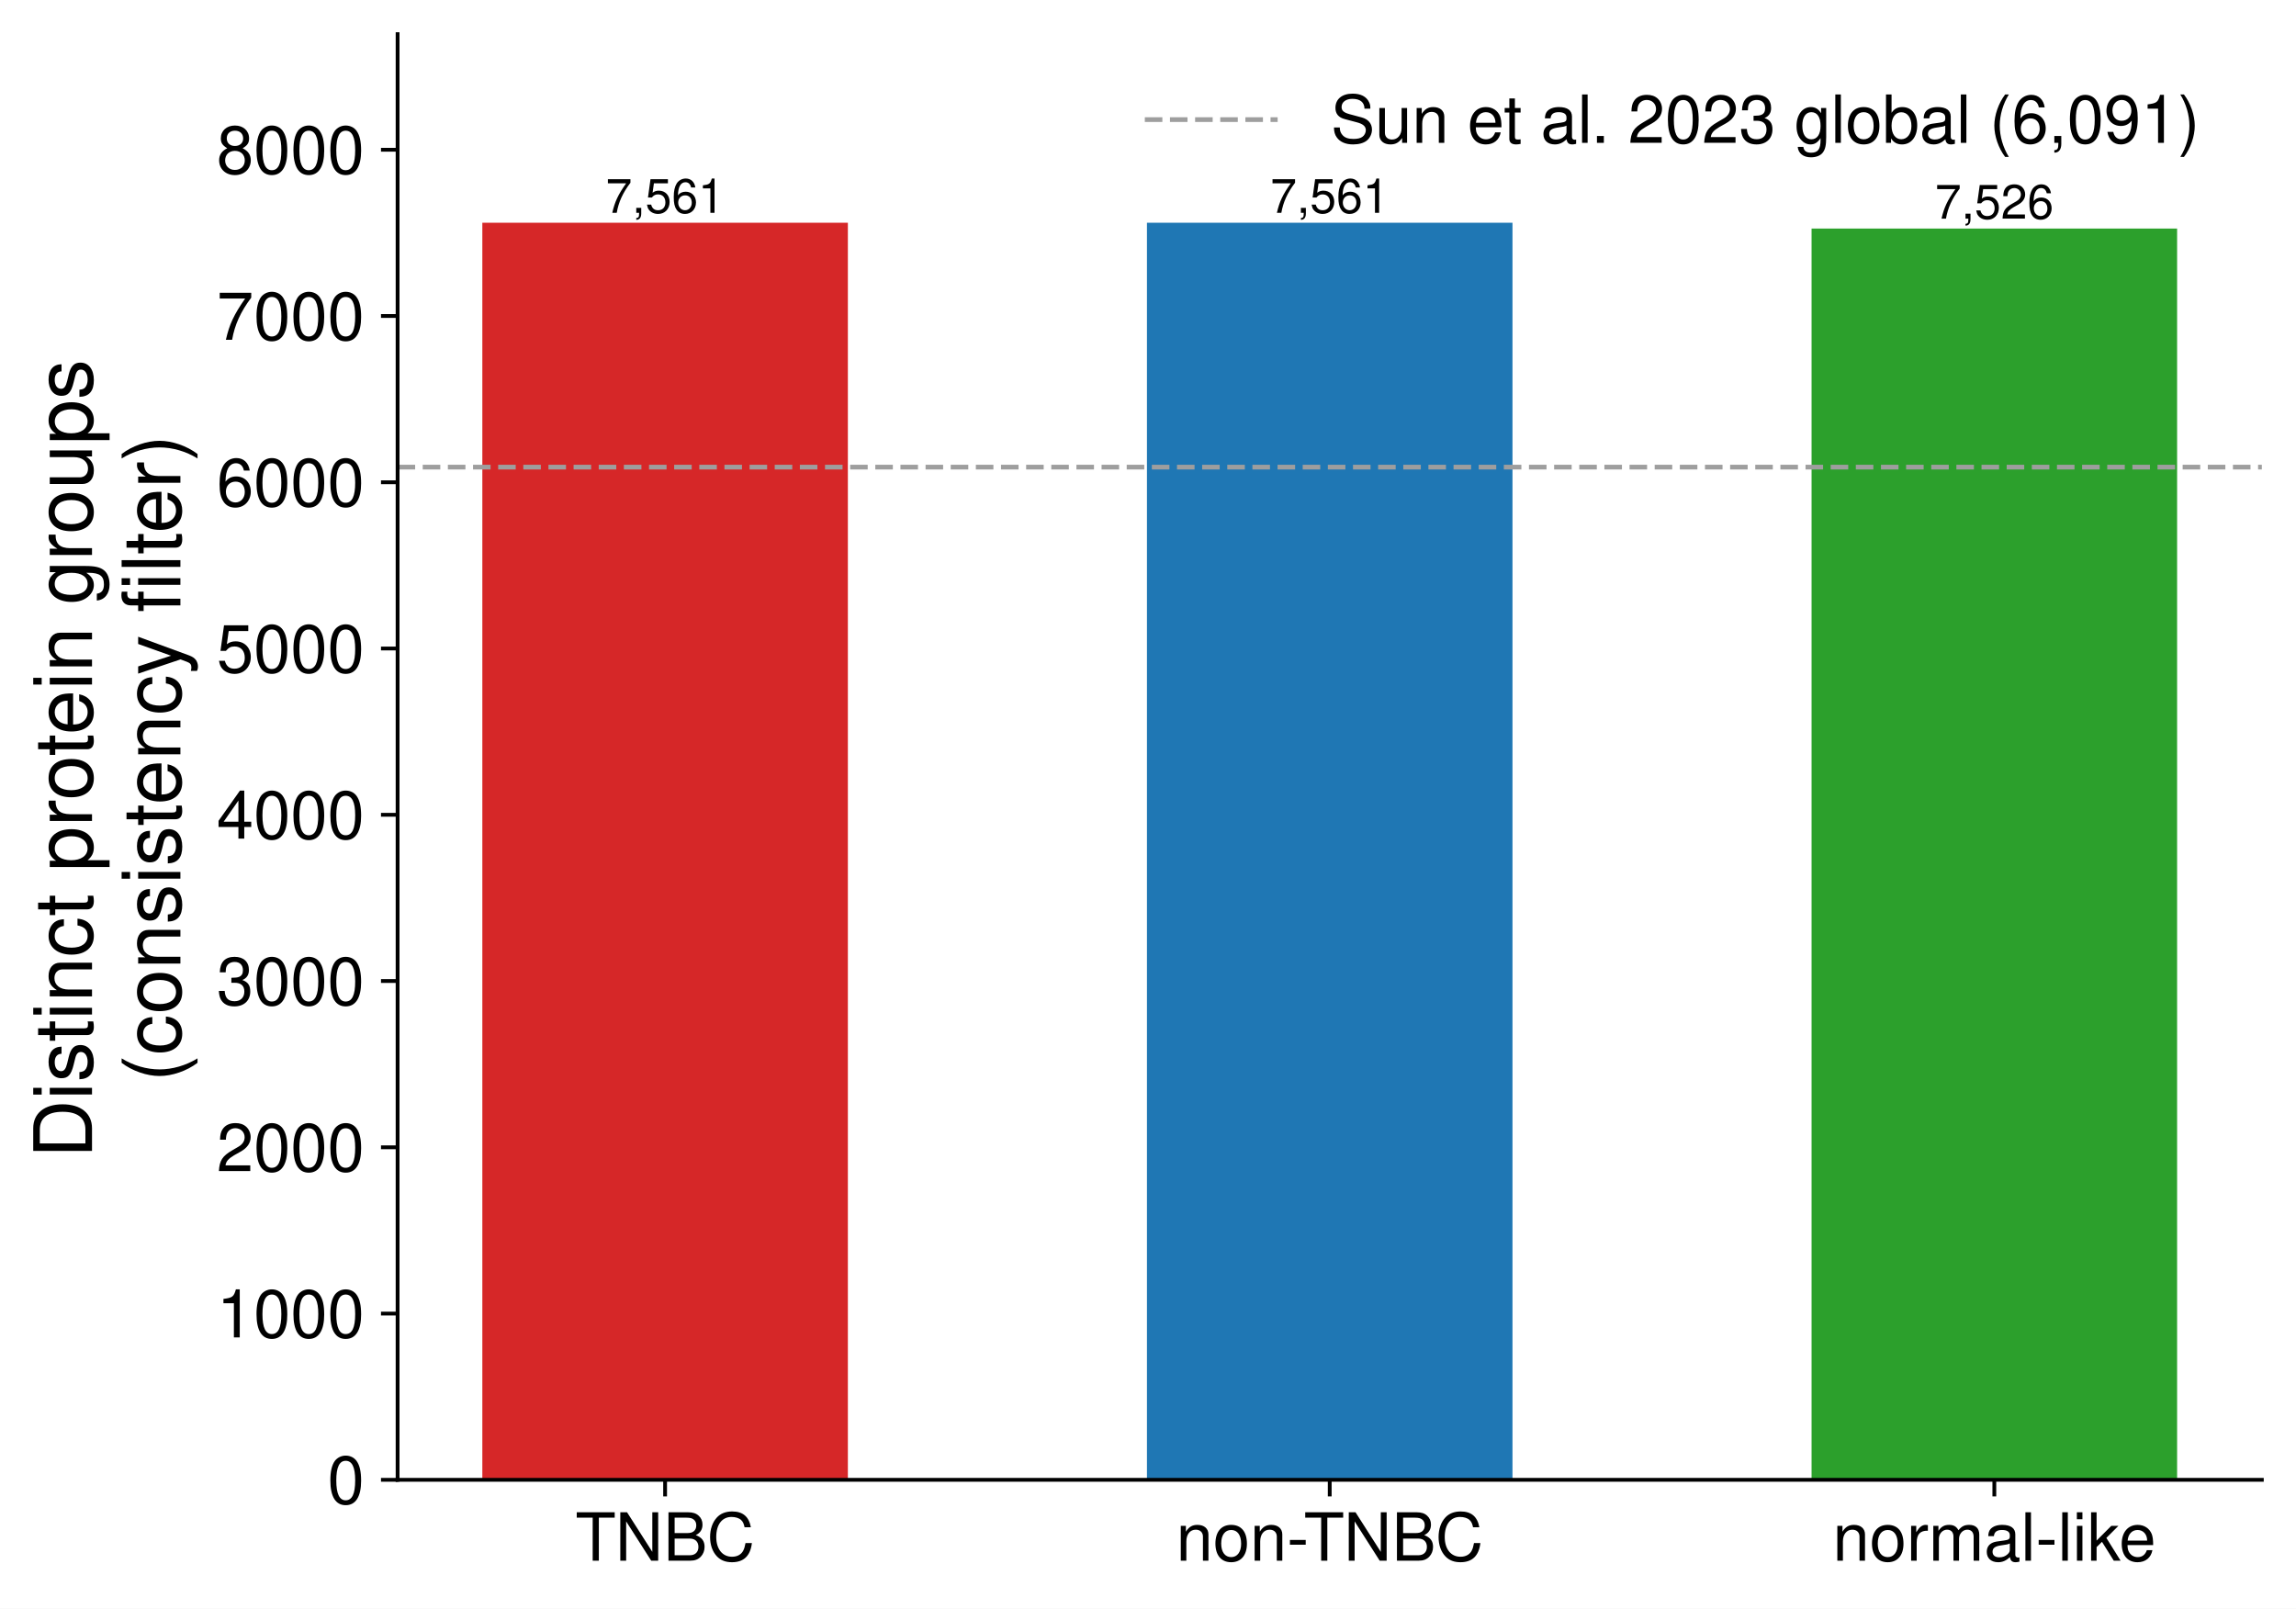
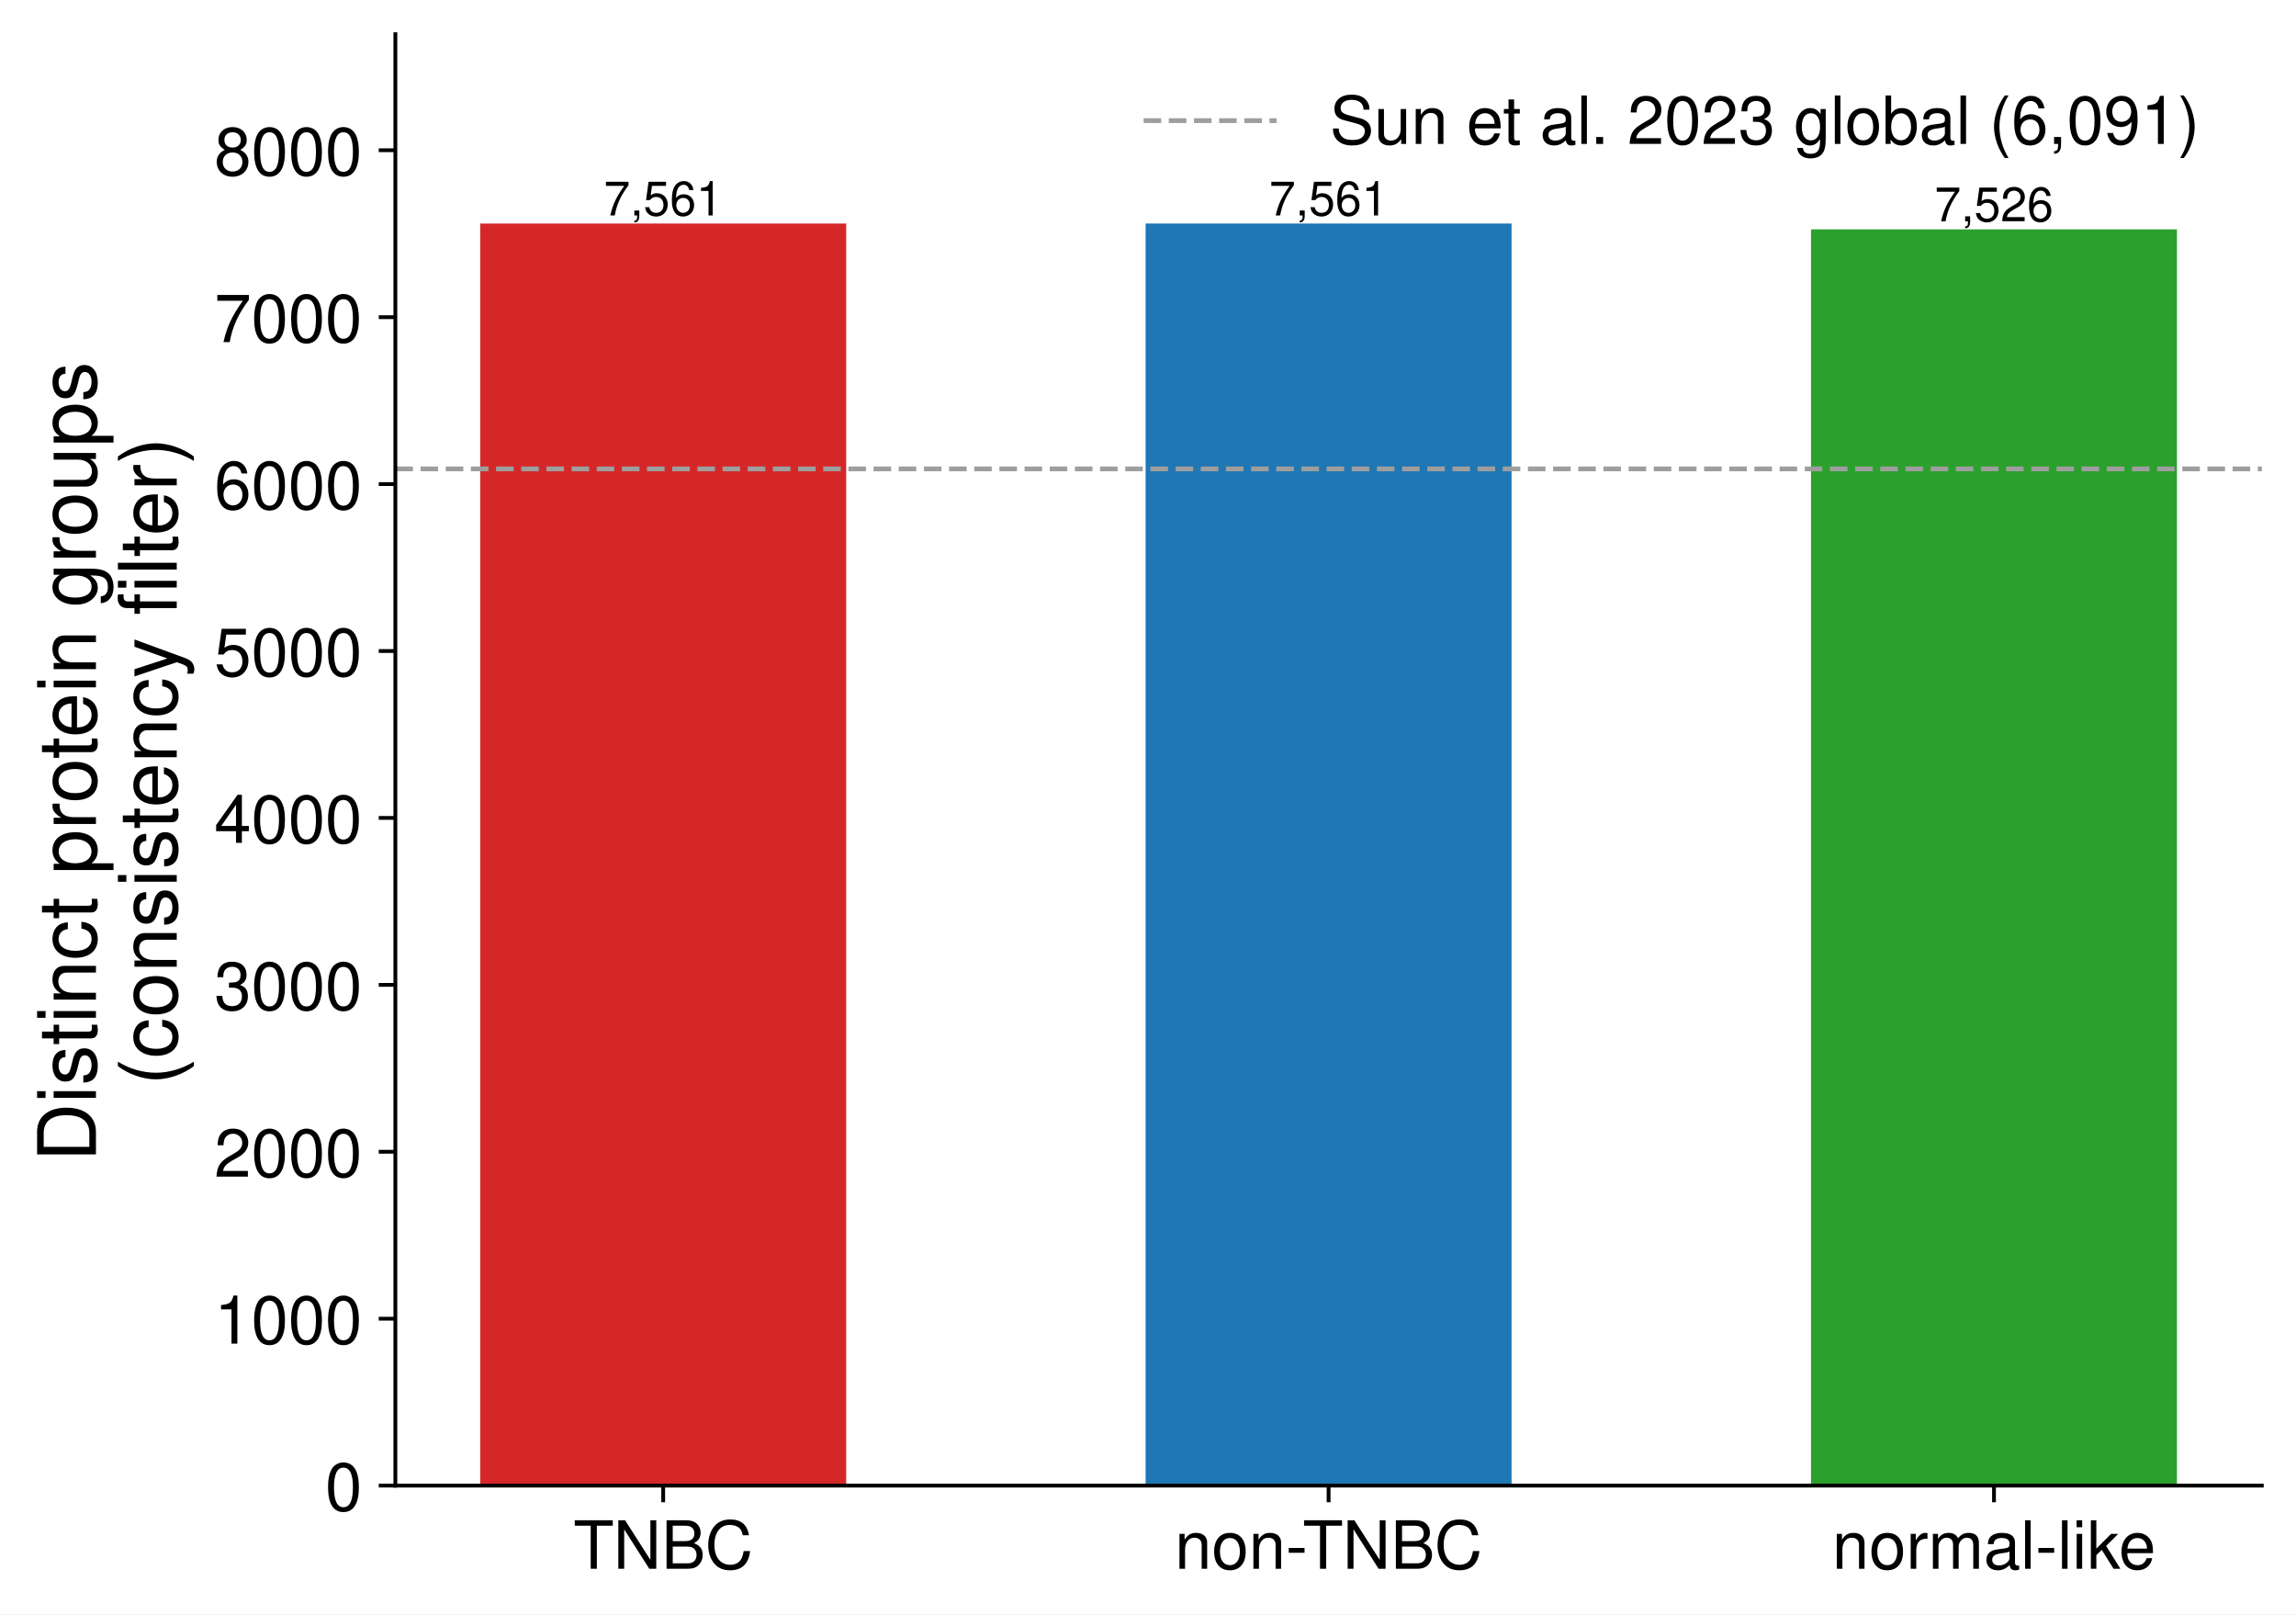
- <svg xmlns="http://www.w3.org/2000/svg" xmlns:xlink="http://www.w3.org/1999/xlink" width="484.007pt" height="339.121pt" viewBox="0 0 484.007 339.121" version="1.1">
+ <svg xmlns="http://www.w3.org/2000/svg" xmlns:xlink="http://www.w3.org/1999/xlink" width="483.507pt" height="339.84pt" viewBox="0 0 483.507 339.84" version="1.1">
  <defs>
    <style type="text/css">*{stroke-linejoin: round; stroke-linecap: butt}</style>
  </defs>
  <g id="figure_1">
    <g id="patch_1">
-       <path d="M 0 339.121  L 484.007 339.121  L 484.007 0  L 0 0  z " style="fill: #ffffff" />
+       <path d="M 0 339.84  L 483.507 339.84  L 483.507 0  L 0 0  z " style="fill: #ffffff" />
    </g>
    <g id="axes_1">
      <g id="patch_2">
-         <path d="M 83.815 311.96  L 476.807 311.96  L 476.807 7.2  L 83.815 7.2  z " style="fill: #ffffff" />
+         <path d="M 83.26 312.761  L 476.307 312.761  L 476.307 7.2  L 83.26 7.2  z " style="fill: #ffffff" />
      </g>
      <g id="patch_3">
-         <path d="M 101.678 311.96  L 178.735 311.96  L 178.735 46.951  L 101.678 46.951  z " clip-path="url(#pb4ead606c7)" style="fill: #d62728" />
+         <path d="M 101.125 312.761  L 178.193 312.761  L 178.193 47.056  L 101.125 47.056  z " clip-path="url(#p29b867bfbc)" style="fill: #d62728" />
      </g>
      <g id="patch_4">
-         <path d="M 241.782 311.96  L 318.839 311.96  L 318.839 46.951  L 241.782 46.951  z " clip-path="url(#pb4ead606c7)" style="fill: #1f77b4" />
+         <path d="M 241.249 312.761  L 318.317 312.761  L 318.317 47.056  L 241.249 47.056  z " clip-path="url(#p29b867bfbc)" style="fill: #1f77b4" />
      </g>
      <g id="patch_5">
-         <path d="M 381.886 311.96  L 458.943 311.96  L 458.943 48.178  L 381.886 48.178  z " clip-path="url(#pb4ead606c7)" style="fill: #2ca02c" />
+         <path d="M 381.373 312.761  L 458.441 312.761  L 458.441 48.286  L 381.373 48.286  z " clip-path="url(#p29b867bfbc)" style="fill: #2ca02c" />
      </g>
      <g id="matplotlib.axis_1">
        <g id="xtick_1">
          <g id="line2d_1">
            <defs>
-               <path id="m984051830e" d="M 0 0  L 0 3.5  " style="stroke: #000000; stroke-width: 0.8" />
+               <path id="mea467d4200" d="M 0 0  L 0 3.5  " style="stroke: #000000; stroke-width: 0.8" />
            </defs>
            <g>
-               <use xlink:href="#m984051830e" x="140.206" y="311.96" style="stroke: #000000; stroke-width: 0.8" />
+               <use xlink:href="#mea467d4200" x="139.659" y="312.761" style="stroke: #000000; stroke-width: 0.8" />
            </g>
          </g>
          <g id="text_1">
-             <text style="font-size: 14px; font-family: 'Helvetica', 'Arial', 'DejaVu Sans', sans-serif; text-anchor: middle" x="140.206" y="329.003" transform="rotate(-0 140.2065 329.0028)">TNBC</text>
+             <text style="font-size: 14px; font-family: 'Helvetica', 'Arial', 'DejaVu Sans', sans-serif; text-anchor: middle" x="139.659" y="330.261" transform="rotate(-0 139.6594 330.2611)">TNBC</text>
          </g>
        </g>
        <g id="xtick_2">
          <g id="line2d_2">
            <g>
-               <use xlink:href="#m984051830e" x="280.311" y="311.96" style="stroke: #000000; stroke-width: 0.8" />
+               <use xlink:href="#mea467d4200" x="279.783" y="312.761" style="stroke: #000000; stroke-width: 0.8" />
            </g>
          </g>
          <g id="text_2">
-             <text style="font-size: 14px; font-family: 'Helvetica', 'Arial', 'DejaVu Sans', sans-serif; text-anchor: middle" x="280.311" y="329.003" transform="rotate(-0 280.3106 329.0028)">non-TNBC</text>
+             <text style="font-size: 14px; font-family: 'Helvetica', 'Arial', 'DejaVu Sans', sans-serif; text-anchor: middle" x="279.783" y="330.261" transform="rotate(-0 279.7832 330.2611)">non-TNBC</text>
          </g>
        </g>
        <g id="xtick_3">
          <g id="line2d_3">
            <g>
-               <use xlink:href="#m984051830e" x="420.415" y="311.96" style="stroke: #000000; stroke-width: 0.8" />
+               <use xlink:href="#mea467d4200" x="419.907" y="312.761" style="stroke: #000000; stroke-width: 0.8" />
            </g>
          </g>
          <g id="text_3">
-             <text style="font-size: 14px; font-family: 'Helvetica', 'Arial', 'DejaVu Sans', sans-serif; text-anchor: middle" x="420.415" y="329.003" transform="rotate(-0 420.4147 329.0028)">normal-like</text>
+             <text style="font-size: 14px; font-family: 'Helvetica', 'Arial', 'DejaVu Sans', sans-serif; text-anchor: middle" x="419.907" y="330.261" transform="rotate(-0 419.907 330.2611)">normal-like</text>
          </g>
        </g>
      </g>
      <g id="matplotlib.axis_2">
        <g id="ytick_1">
          <g id="line2d_4">
            <defs>
-               <path id="mf5a48edd2f" d="M 0 0  L -3.5 0  " style="stroke: #000000; stroke-width: 0.8" />
+               <path id="m9f476317f5" d="M 0 0  L -3.5 0  " style="stroke: #000000; stroke-width: 0.8" />
            </defs>
            <g>
-               <use xlink:href="#mf5a48edd2f" x="83.815" y="311.96" style="stroke: #000000; stroke-width: 0.8" />
+               <use xlink:href="#m9f476317f5" x="83.26" y="312.761" style="stroke: #000000; stroke-width: 0.8" />
            </g>
          </g>
          <g id="text_4">
-             <text style="font-size: 14px; font-family: 'Helvetica', 'Arial', 'DejaVu Sans', sans-serif; text-anchor: end" x="76.815" y="316.981" transform="rotate(-0 76.81459 316.9814)">0</text>
+             <text style="font-size: 14px; font-family: 'Helvetica', 'Arial', 'DejaVu Sans', sans-serif; text-anchor: end" x="76.26" y="318.011" transform="rotate(-0 76.25957 318.0111)">0</text>
          </g>
        </g>
        <g id="ytick_2">
          <g id="line2d_5">
            <g>
-               <use xlink:href="#mf5a48edd2f" x="83.815" y="276.911" style="stroke: #000000; stroke-width: 0.8" />
+               <use xlink:href="#m9f476317f5" x="83.26" y="277.62" style="stroke: #000000; stroke-width: 0.8" />
            </g>
          </g>
          <g id="text_5">
-             <text style="font-size: 14px; font-family: 'Helvetica', 'Arial', 'DejaVu Sans', sans-serif; text-anchor: end" x="76.815" y="281.932" transform="rotate(-0 76.81459 281.932)">1000</text>
+             <text style="font-size: 14px; font-family: 'Helvetica', 'Arial', 'DejaVu Sans', sans-serif; text-anchor: end" x="76.26" y="282.87" transform="rotate(-0 76.25957 282.8695)">1000</text>
          </g>
        </g>
        <g id="ytick_3">
          <g id="line2d_6">
            <g>
-               <use xlink:href="#mf5a48edd2f" x="83.815" y="241.861" style="stroke: #000000; stroke-width: 0.8" />
+               <use xlink:href="#m9f476317f5" x="83.26" y="242.478" style="stroke: #000000; stroke-width: 0.8" />
            </g>
          </g>
          <g id="text_6">
-             <text style="font-size: 14px; font-family: 'Helvetica', 'Arial', 'DejaVu Sans', sans-serif; text-anchor: end" x="76.815" y="246.883" transform="rotate(-0 76.81459 246.8826)">2000</text>
+             <text style="font-size: 14px; font-family: 'Helvetica', 'Arial', 'DejaVu Sans', sans-serif; text-anchor: end" x="76.26" y="247.728" transform="rotate(-0 76.25957 247.728)">2000</text>
          </g>
        </g>
        <g id="ytick_4">
          <g id="line2d_7">
            <g>
-               <use xlink:href="#mf5a48edd2f" x="83.815" y="206.812" style="stroke: #000000; stroke-width: 0.8" />
+               <use xlink:href="#m9f476317f5" x="83.26" y="207.336" style="stroke: #000000; stroke-width: 0.8" />
            </g>
          </g>
          <g id="text_7">
-             <text style="font-size: 14px; font-family: 'Helvetica', 'Arial', 'DejaVu Sans', sans-serif; text-anchor: end" x="76.815" y="211.833" transform="rotate(-0 76.81459 211.8331)">3000</text>
+             <text style="font-size: 14px; font-family: 'Helvetica', 'Arial', 'DejaVu Sans', sans-serif; text-anchor: end" x="76.26" y="212.586" transform="rotate(-0 76.25957 212.5864)">3000</text>
          </g>
        </g>
        <g id="ytick_5">
          <g id="line2d_8">
            <g>
-               <use xlink:href="#mf5a48edd2f" x="83.815" y="171.762" style="stroke: #000000; stroke-width: 0.8" />
+               <use xlink:href="#m9f476317f5" x="83.26" y="172.195" style="stroke: #000000; stroke-width: 0.8" />
            </g>
          </g>
          <g id="text_8">
-             <text style="font-size: 14px; font-family: 'Helvetica', 'Arial', 'DejaVu Sans', sans-serif; text-anchor: end" x="76.815" y="176.784" transform="rotate(-0 76.81459 176.7837)">4000</text>
+             <text style="font-size: 14px; font-family: 'Helvetica', 'Arial', 'DejaVu Sans', sans-serif; text-anchor: end" x="76.26" y="177.445" transform="rotate(-0 76.25957 177.4449)">4000</text>
          </g>
        </g>
        <g id="ytick_6">
          <g id="line2d_9">
            <g>
-               <use xlink:href="#mf5a48edd2f" x="83.815" y="136.713" style="stroke: #000000; stroke-width: 0.8" />
+               <use xlink:href="#m9f476317f5" x="83.26" y="137.053" style="stroke: #000000; stroke-width: 0.8" />
            </g>
          </g>
          <g id="text_9">
-             <text style="font-size: 14px; font-family: 'Helvetica', 'Arial', 'DejaVu Sans', sans-serif; text-anchor: end" x="76.815" y="141.734" transform="rotate(-0 76.81459 141.7343)">5000</text>
+             <text style="font-size: 14px; font-family: 'Helvetica', 'Arial', 'DejaVu Sans', sans-serif; text-anchor: end" x="76.26" y="142.303" transform="rotate(-0 76.25957 142.3033)">5000</text>
          </g>
        </g>
        <g id="ytick_7">
          <g id="line2d_10">
            <g>
-               <use xlink:href="#mf5a48edd2f" x="83.815" y="101.663" style="stroke: #000000; stroke-width: 0.8" />
+               <use xlink:href="#m9f476317f5" x="83.26" y="101.912" style="stroke: #000000; stroke-width: 0.8" />
            </g>
          </g>
          <g id="text_10">
-             <text style="font-size: 14px; font-family: 'Helvetica', 'Arial', 'DejaVu Sans', sans-serif; text-anchor: end" x="76.815" y="106.685" transform="rotate(-0 76.81459 106.6849)">6000</text>
+             <text style="font-size: 14px; font-family: 'Helvetica', 'Arial', 'DejaVu Sans', sans-serif; text-anchor: end" x="76.26" y="107.162" transform="rotate(-0 76.25957 107.1618)">6000</text>
          </g>
        </g>
        <g id="ytick_8">
          <g id="line2d_11">
            <g>
-               <use xlink:href="#mf5a48edd2f" x="83.815" y="66.614" style="stroke: #000000; stroke-width: 0.8" />
+               <use xlink:href="#m9f476317f5" x="83.26" y="66.77" style="stroke: #000000; stroke-width: 0.8" />
            </g>
          </g>
          <g id="text_11">
-             <text style="font-size: 14px; font-family: 'Helvetica', 'Arial', 'DejaVu Sans', sans-serif; text-anchor: end" x="76.815" y="71.635" transform="rotate(-0 76.81459 71.63544)">7000</text>
+             <text style="font-size: 14px; font-family: 'Helvetica', 'Arial', 'DejaVu Sans', sans-serif; text-anchor: end" x="76.26" y="72.02" transform="rotate(-0 76.25957 72.02021)">7000</text>
          </g>
        </g>
        <g id="ytick_9">
          <g id="line2d_12">
            <g>
-               <use xlink:href="#mf5a48edd2f" x="83.815" y="31.565" style="stroke: #000000; stroke-width: 0.8" />
+               <use xlink:href="#m9f476317f5" x="83.26" y="31.629" style="stroke: #000000; stroke-width: 0.8" />
            </g>
          </g>
          <g id="text_12">
-             <text style="font-size: 14px; font-family: 'Helvetica', 'Arial', 'DejaVu Sans', sans-serif; text-anchor: end" x="76.815" y="36.586" transform="rotate(-0 76.81459 36.58601)">8000</text>
+             <text style="font-size: 14px; font-family: 'Helvetica', 'Arial', 'DejaVu Sans', sans-serif; text-anchor: end" x="76.26" y="36.879" transform="rotate(-0 76.25957 36.87865)">8000</text>
          </g>
        </g>
        <g id="text_13">
-           <text style="font-size: 17px; font-family: 'Helvetica', 'Arial', 'DejaVu Sans', sans-serif" transform="translate(19.39484 244.143) rotate(-90)">Distinct protein groups</text>
-           <text style="font-size: 17px; font-family: 'Helvetica', 'Arial', 'DejaVu Sans', sans-serif" transform="translate(38.02897 228.0661) rotate(-90)">(consistency filter)</text>
+           <text style="font-size: 17px; font-family: 'Helvetica', 'Arial', 'DejaVu Sans', sans-serif" transform="translate(20.20317 244.5436) rotate(-90)">Distinct protein groups</text>
+           <text style="font-size: 17px; font-family: 'Helvetica', 'Arial', 'DejaVu Sans', sans-serif" transform="translate(37.22077 228.4666) rotate(-90)">(consistency filter)</text>
        </g>
      </g>
      <g id="line2d_13">
-         <path d="M 83.815 98.474  L 476.807 98.474  " clip-path="url(#pb4ead606c7)" style="fill: none; stroke-dasharray: 3.7,1.6; stroke-dashoffset: 0; stroke: #9e9e9e" />
+         <path d="M 83.26 98.714  L 476.307 98.714  " clip-path="url(#p29b867bfbc)" style="fill: none; stroke-dasharray: 3.7,1.6; stroke-dashoffset: 0; stroke: #9e9e9e" />
      </g>
      <g id="patch_6">
-         <path d="M 83.815 311.96  L 83.815 7.2  " style="fill: none; stroke: #000000; stroke-width: 0.8; stroke-linejoin: miter; stroke-linecap: square" />
+         <path d="M 83.26 312.761  L 83.26 7.2  " style="fill: none; stroke: #000000; stroke-width: 0.8; stroke-linejoin: miter; stroke-linecap: square" />
      </g>
      <g id="patch_7">
-         <path d="M 83.815 311.96  L 476.807 311.96  " style="fill: none; stroke: #000000; stroke-width: 0.8; stroke-linejoin: miter; stroke-linecap: square" />
+         <path d="M 83.26 312.761  L 476.307 312.761  " style="fill: none; stroke: #000000; stroke-width: 0.8; stroke-linejoin: miter; stroke-linecap: square" />
      </g>
      <g id="text_14">
-         <text style="font-size: 10px; font-family: 'Helvetica', 'Arial', 'DejaVu Sans', sans-serif; text-anchor: middle" x="140.206" y="44.867" transform="rotate(-0 140.2065 44.86693)">7,561</text>
+         <text style="font-size: 10px; font-family: 'Helvetica', 'Arial', 'DejaVu Sans', sans-serif; text-anchor: middle" x="139.659" y="45.357" transform="rotate(-0 139.6594 45.35658)">7,561</text>
      </g>
      <g id="text_15">
-         <text style="font-size: 10px; font-family: 'Helvetica', 'Arial', 'DejaVu Sans', sans-serif; text-anchor: middle" x="280.311" y="44.867" transform="rotate(-0 280.3106 44.86693)">7,561</text>
+         <text style="font-size: 10px; font-family: 'Helvetica', 'Arial', 'DejaVu Sans', sans-serif; text-anchor: middle" x="279.783" y="45.357" transform="rotate(-0 279.7832 45.35658)">7,561</text>
      </g>
      <g id="text_16">
-         <text style="font-size: 10px; font-family: 'Helvetica', 'Arial', 'DejaVu Sans', sans-serif; text-anchor: middle" x="420.415" y="46.094" transform="rotate(-0 420.4147 46.09366)">7,526</text>
+         <text style="font-size: 10px; font-family: 'Helvetica', 'Arial', 'DejaVu Sans', sans-serif; text-anchor: middle" x="419.907" y="46.587" transform="rotate(-0 419.907 46.58653)">7,526</text>
      </g>
      <g id="legend_1">
        <g id="line2d_14">
-           <path d="M 241.333 25.216  L 255.333 25.216  L 269.333 25.216  " style="fill: none; stroke-dasharray: 3.7,1.6; stroke-dashoffset: 0; stroke: #9e9e9e" />
+           <path d="M 240.833 25.4  L 254.833 25.4  L 268.833 25.4  " style="fill: none; stroke-dasharray: 3.7,1.6; stroke-dashoffset: 0; stroke: #9e9e9e" />
        </g>
        <g id="text_17">
-           <text style="font-size: 14px; font-family: 'Helvetica', 'Arial', 'DejaVu Sans', sans-serif; text-anchor: start" x="280.533" y="30.116" transform="rotate(-0 280.5332 30.11625)">Sun et al. 2023 global (6,091)</text>
+           <text style="font-size: 14px; font-family: 'Helvetica', 'Arial', 'DejaVu Sans', sans-serif; text-anchor: start" x="280.033" y="30.3" transform="rotate(-0 280.0334 30.3)">Sun et al. 2023 global (6,091)</text>
        </g>
      </g>
    </g>
  </g>
  <defs>
-     <clipPath id="pb4ead606c7">
-       <rect x="83.815" y="7.2" width="392.992" height="304.76" />
+     <clipPath id="p29b867bfbc">
+       <rect x="83.26" y="7.2" width="393.047" height="305.561" />
    </clipPath>
  </defs>
</svg>
